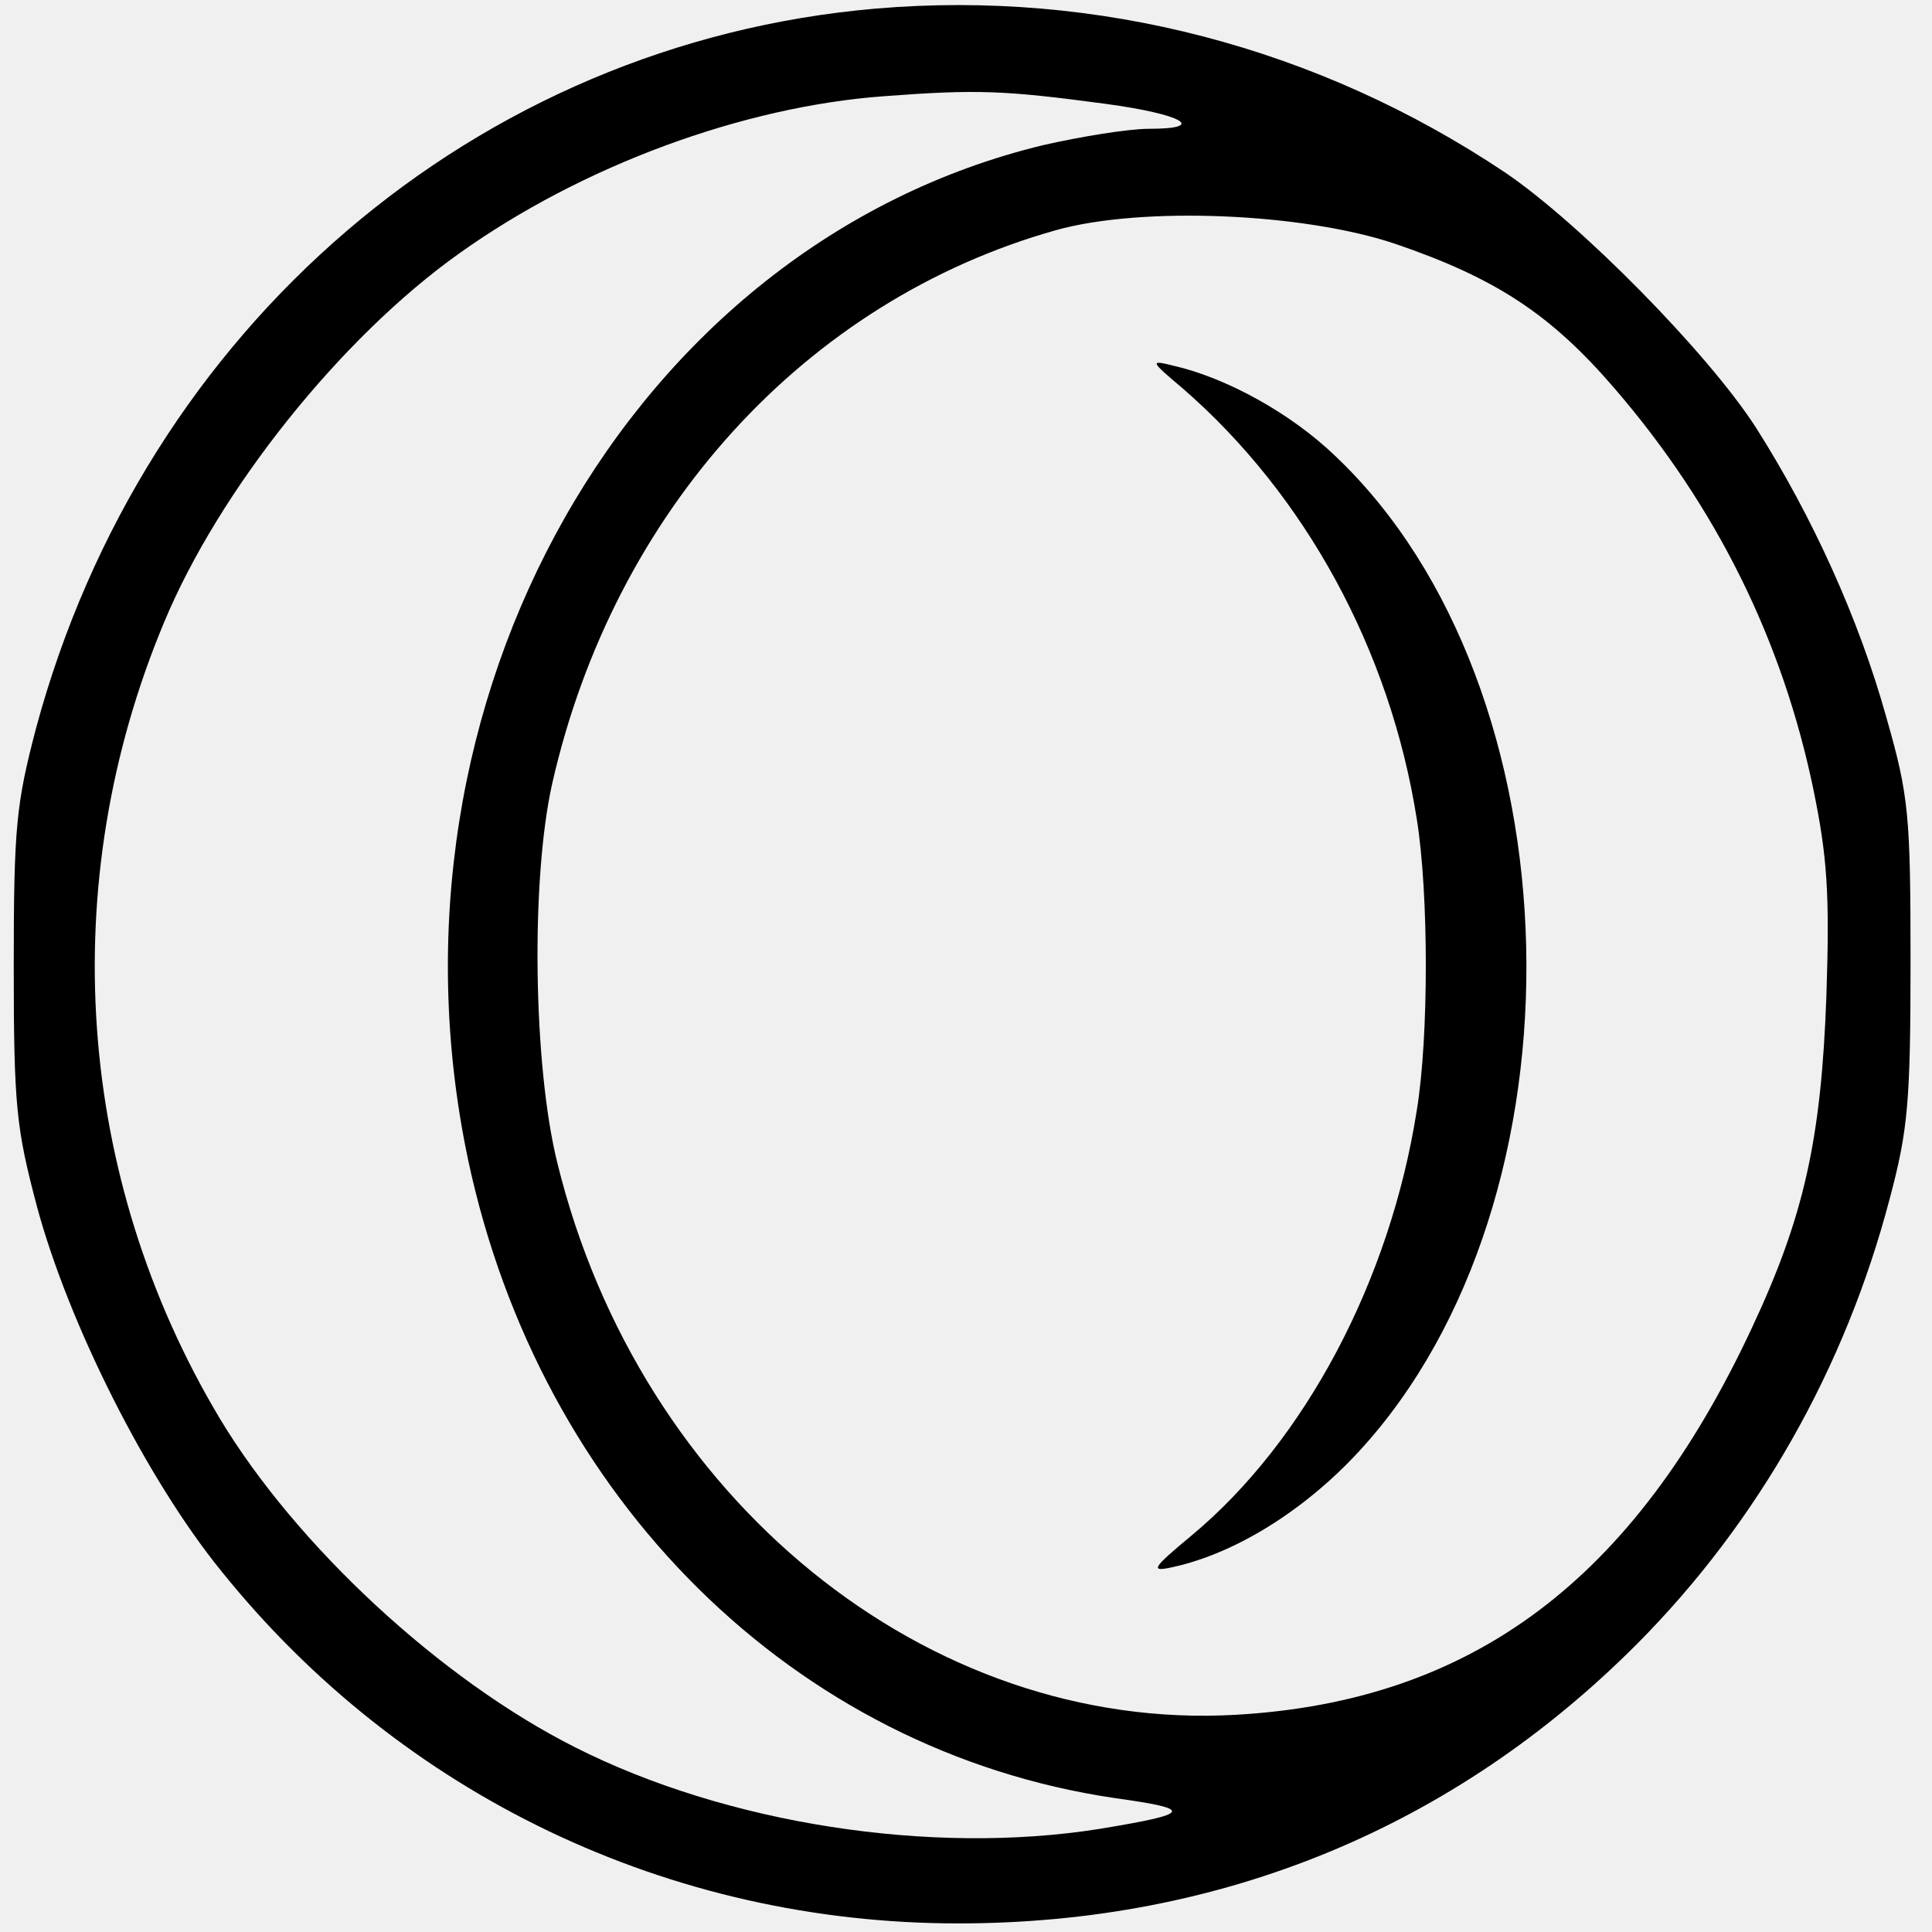
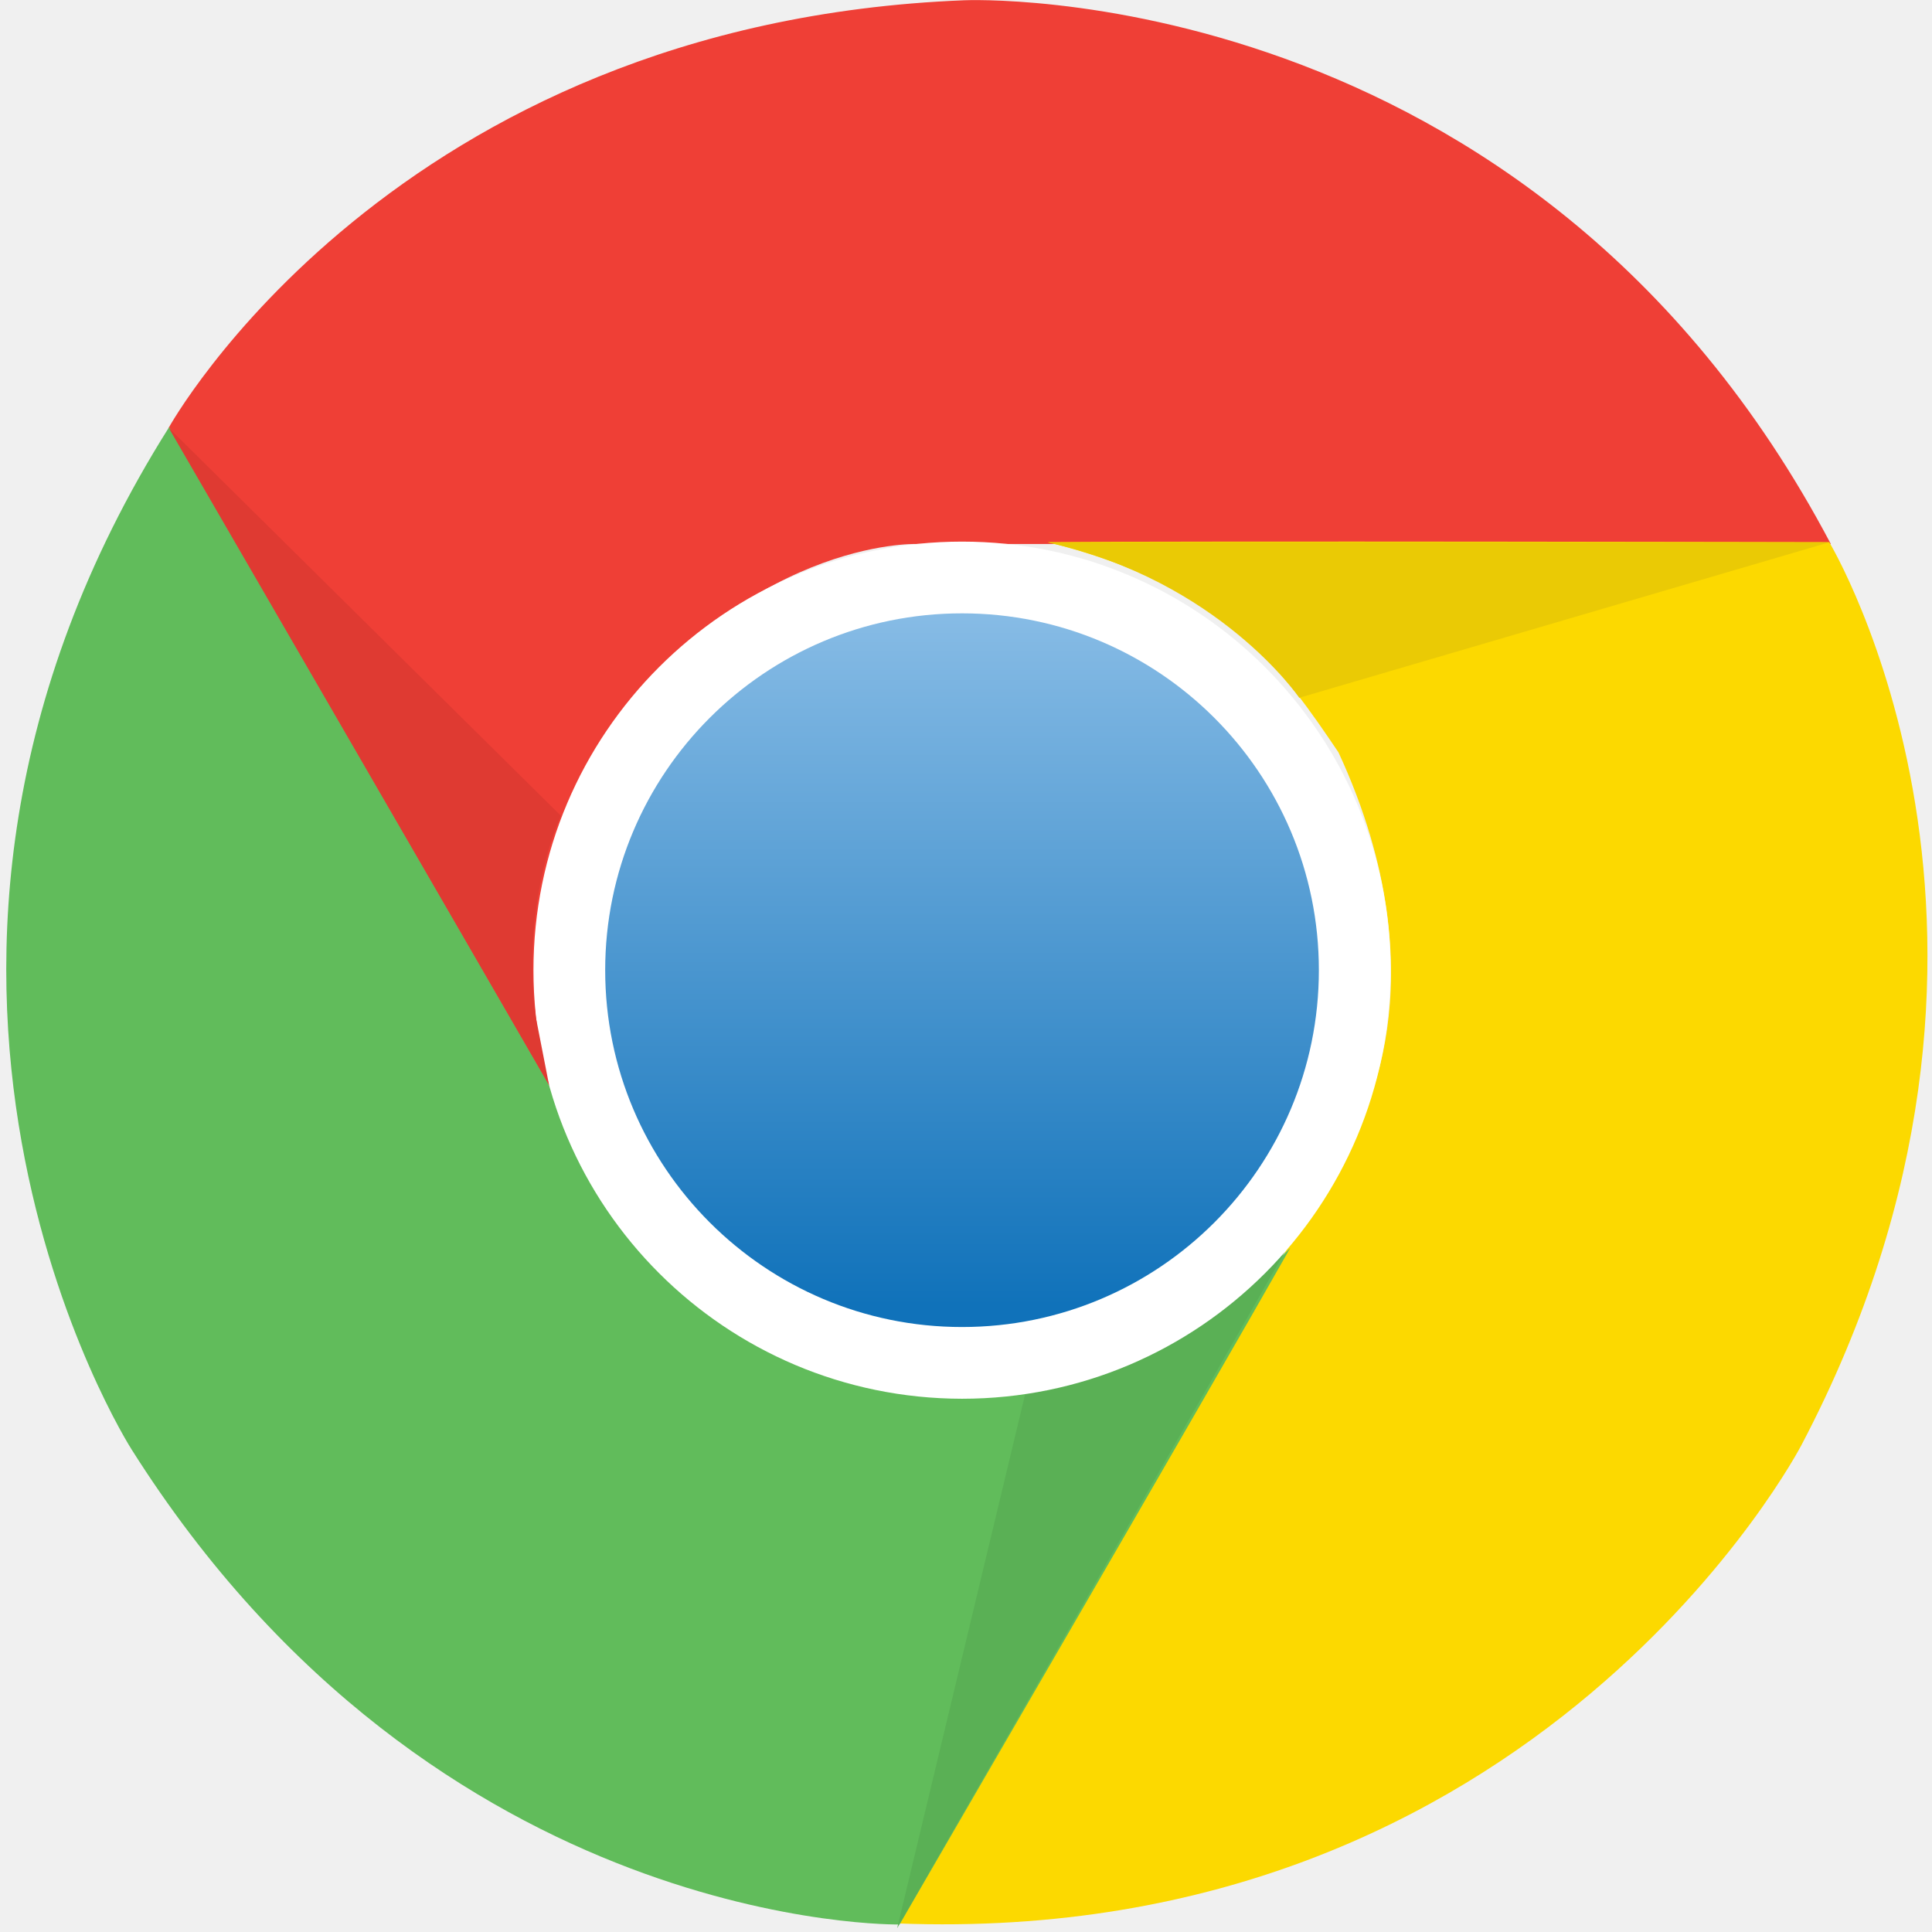
- <svg xmlns="http://www.w3.org/2000/svg" version="1.0" width="225pt" height="225pt" viewBox="0 0 225 225" preserveAspectRatio="xMidYMid meet">
-   <g transform="translate(0,225) scale(0.1,-0.1)" fill="#000000" stroke="none">
-     <path d="M1020 2240 c-465 -40 -852 -371 -978 -838 -23 -88 -26 -114 -26 -277 0 -164 3 -189 27 -280 37 -137 128 -318 215 -425 210 -261 522 -410 858 -410 307 0 578 112 791 326 140 141 242 320 294 519 21 79 24 112 24 275 0 171 -2 193 -28 284 -32 115 -86 234 -152 338 -56 87 -205 238 -292 297 -218 146 -475 213 -733 191z m268 -111 c89 -12 119 -29 50 -29 -24 0 -79 -9 -123 -19 -481 -116 -782 -648 -670 -1181 84 -396 380 -689 753 -744 93 -13 91 -18 -18 -36 -196 -31 -434 6 -610 95 -157 79 -325 235 -414 383 -168 281 -192 623 -65 927 64 154 206 332 344 430 143 102 330 171 495 183 107 8 139 7 258 -9z m337 -163 c117 -40 181 -82 255 -168 119 -138 196 -294 232 -468 16 -78 19 -121 15 -240 -6 -167 -26 -257 -87 -387 -137 -293 -325 -434 -600 -450 -360 -21 -695 251 -791 643 -28 113 -31 329 -6 441 72 318 295 563 587 645 100 28 288 20 395 -16z" />
-     <path d="M1377 1798 c143 -124 242 -305 273 -502 14 -87 14 -254 0 -339 -31 -198 -130 -385 -262 -495 -47 -39 -49 -43 -22 -37 73 16 153 66 216 134 272 294 258 890 -27 1160 -52 50 -127 91 -188 105 -28 7 -28 6 10 -26z" />
-   </g>
+ <svg xmlns="http://www.w3.org/2000/svg" width="1em" height="1em" preserveAspectRatio="xMidYMid meet" viewBox="0 0 256 257">
+   <defs>
+     <linearGradient id="logosChrome0" x1="49.998%" x2="49.998%" y1=".706%" y2="96.99%">
+       <stop offset="0%" stop-color="#86BBE5" />
+       <stop offset="100%" stop-color="#1072BA" />
+     </linearGradient>
+   </defs>
+   <path fill="#EF3F36" d="M127.789.035s75.32-3.38 115.253 72.328H121.38s-22.96-.74-42.573 27.114c-5.634 11.691-11.69 23.734-4.894 47.468c-9.79-16.586-51.975-90.04-51.975-90.04S51.693 3.028 127.788.035Z" />
+   <path fill="#FCD900" d="M239.133 192.229s-34.756 66.94-120.253 63.63c10.564-18.276 60.848-105.358 60.848-105.358s12.149-19.508-2.183-50.425c-7.29-10.74-14.72-21.973-38.664-27.96c19.262-.175 103.95 0 103.95 0s31.726 52.715-3.698 120.113Z" />
+   <path fill="#61BC5B" d="M16.973 192.757s-40.601-63.56 5.035-135.958c10.529 18.276 60.813 105.358 60.813 105.358s10.846 20.283 44.756 23.31c12.924-.95 26.375-1.76 43.56-19.472C161.663 182.757 119.16 256 119.16 256s-61.552 1.127-102.188-63.243Z" />
+   <path fill="#5AB055" d="m118.845 256.493l17.113-71.412s18.804-1.48 34.58-18.769c-9.79 17.22-51.693 90.181-51.693 90.181Z" />
+   <path fill="#FFF" d="M70.462 129.056c0-31.48 25.53-57.01 57.01-57.01c31.48 0 57.01 25.53 57.01 57.01c0 31.481-25.53 57.01-57.01 57.01c-31.48-.035-57.01-25.529-57.01-57.01Z" />
+   <path fill="url(#logosChrome0)" d="M80.004 129.056c0-26.198 21.234-47.467 47.468-47.467c26.198 0 47.467 21.234 47.467 47.467c0 26.199-21.233 47.468-47.467 47.468c-26.199 0-47.468-21.269-47.468-47.468Z" />
+   <path fill="#EACA05" d="m242.795 72.152l-70.462 20.67s-10.634-15.6-33.487-20.67c19.825-.106 103.949 0 103.949 0Z" />
+   <path fill="#DF3A32" d="M72.54 144.339c-9.896-17.149-50.602-87.434-50.602-87.434l52.186 51.622s-5.353 11.022-3.345 26.797l1.76 9.015Z" />
</svg>
